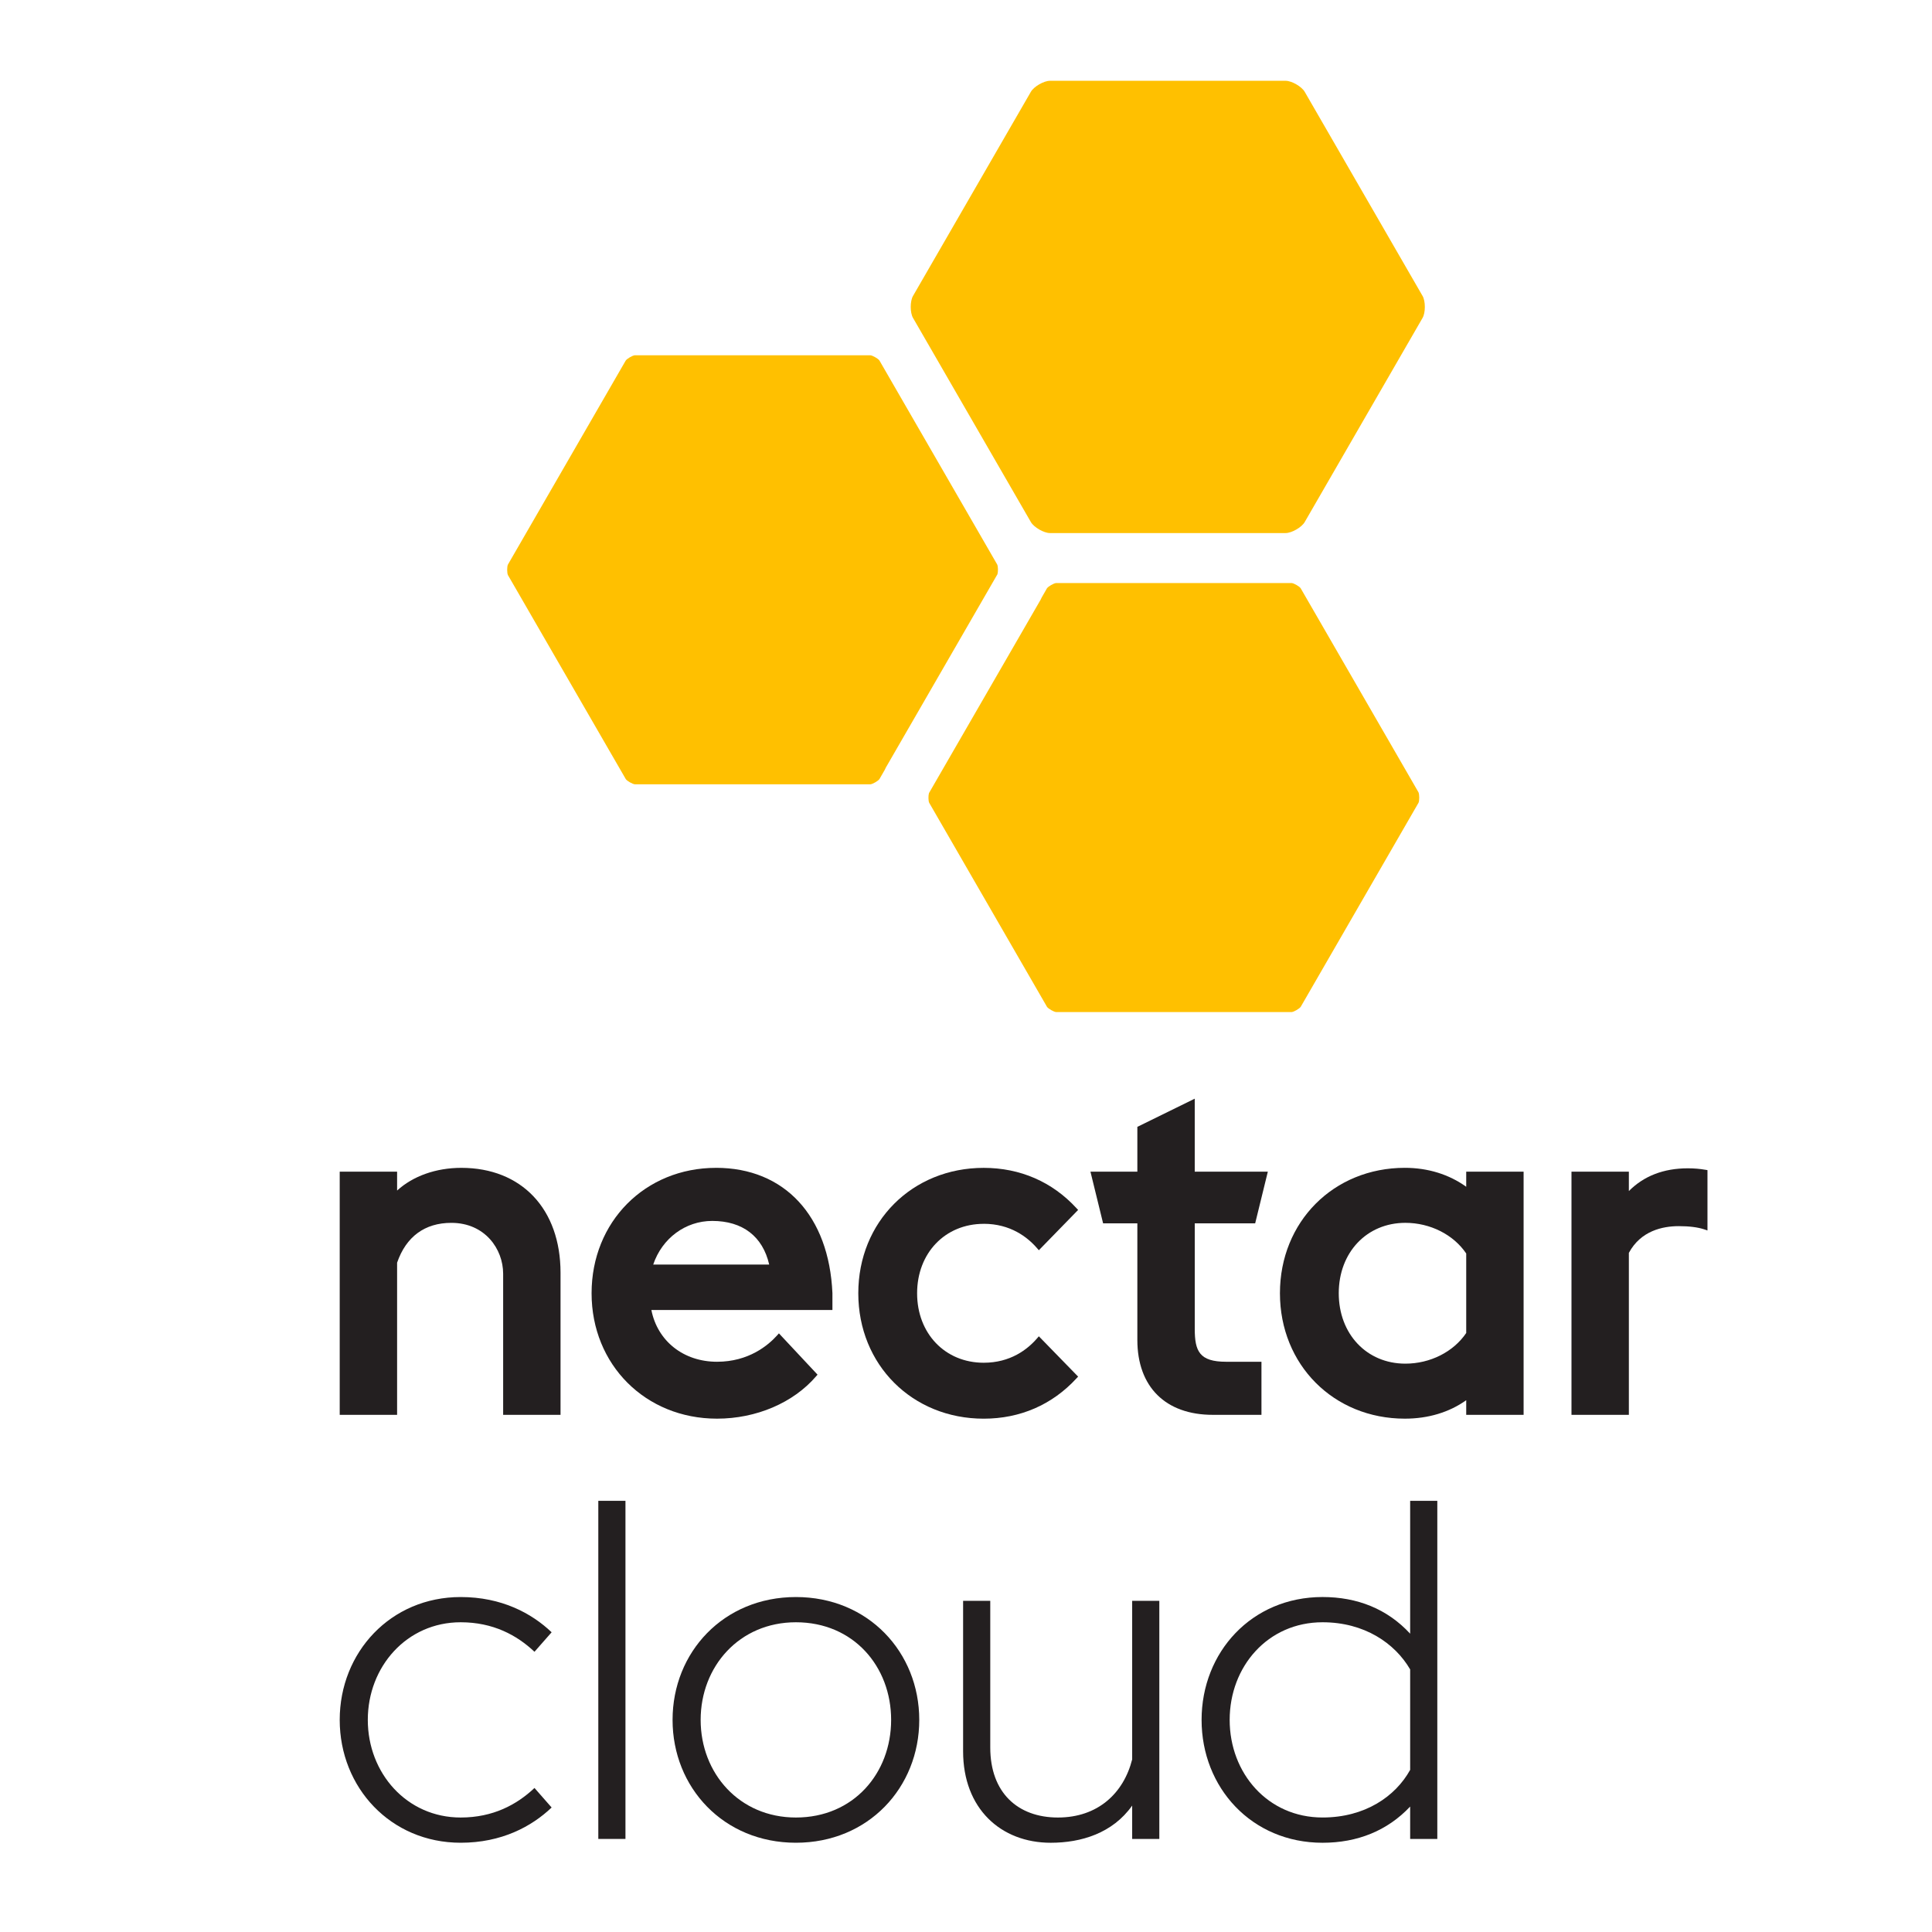
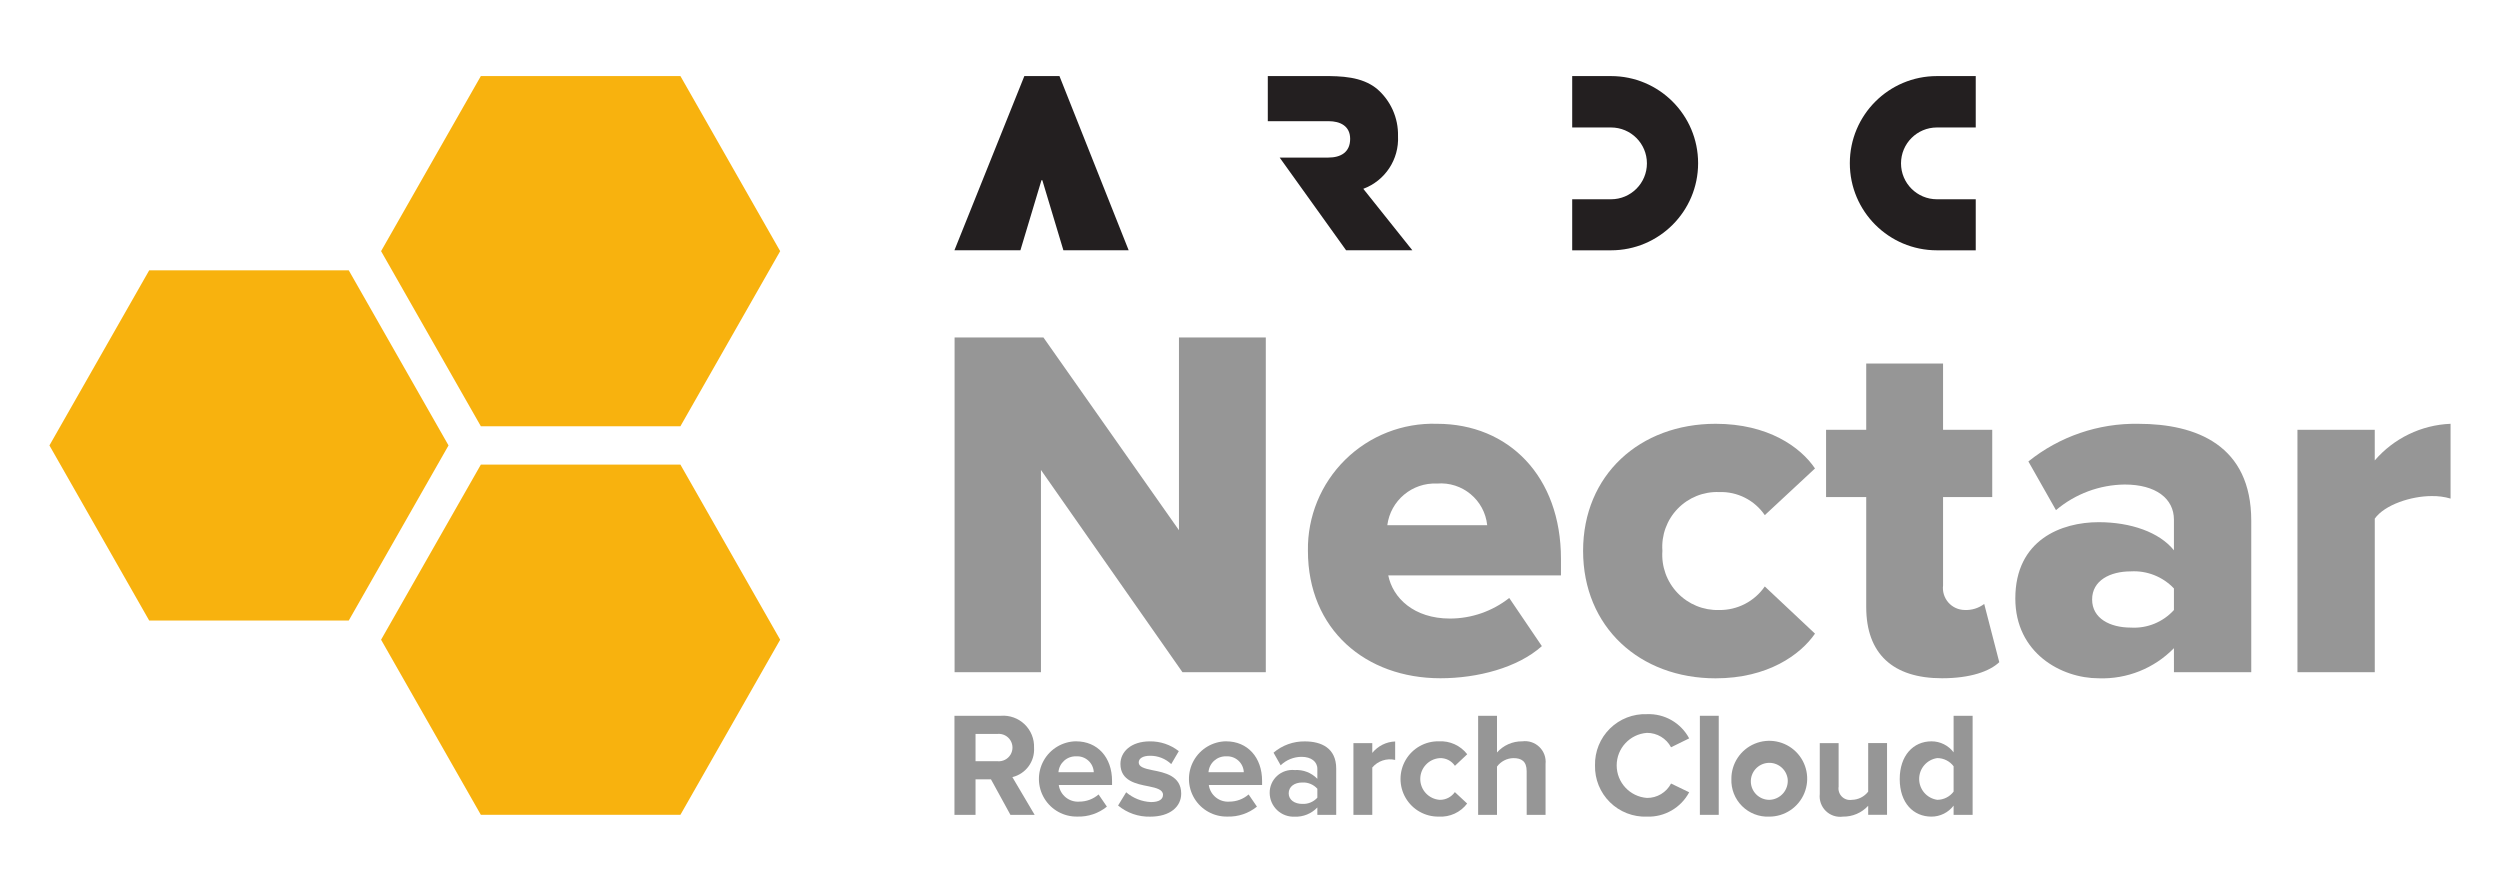
- <svg xmlns="http://www.w3.org/2000/svg" width="100" height="100" viewBox="0 0 100 100" id="svg3965" version="1.1">
-   <defs id="defs3967" />
-   <g id="layer1" transform="translate(-305.5489,-447.6928)">
-     <g id="g4882" transform="matrix(0.925313,0,0,0.925313,24.73525,50.02734)">
-       <path id="path334" style="fill:#ffc000;fill-opacity:1;fill-rule:nonzero;stroke:none" d="m 359.262,461.342 -6.591,-11.416 c -0.07,-0.102 -0.375,-0.278 -0.505,-0.289 l -13.179,0 c -0.131,0.013 -0.432,0.186 -0.506,0.295 l -6.591,11.415 c -0.054,0.114 -0.054,0.465 0.002,0.584 l 6.593,11.414 c 0.07,0.104 0.375,0.279 0.505,0.289 l 13.182,0 c 0.124,-0.01 0.429,-0.185 0.502,-0.292 l 0.296,-0.514 c 0.022,-0.044 0.04,-0.092 0.065,-0.135 l 6.24,-10.809 c 0.04,-0.136 0.039,-0.434 -0.014,-0.541" />
-       <path id="path338" style="fill:#ffc000;fill-opacity:1;fill-rule:nonzero;stroke:none" d="M 383.055,446.319 376.461,434.897 c -0.169,-0.292 -0.725,-0.614 -1.064,-0.614 l -13.188,0 c -0.339,0 -0.896,0.321 -1.064,0.614 l -6.594,11.421 c -0.17,0.292 -0.17,0.935 0,1.228 l 6.594,11.421 c 0.169,0.292 0.725,0.614 1.064,0.614 l 13.188,0 c 0.339,0 0.895,-0.321 1.064,-0.614 l 6.594,-11.421 c 0.169,-0.292 0.169,-0.935 0,-1.228" />
-       <path id="path342" style="fill:#ffc000;fill-opacity:1;fill-rule:nonzero;stroke:none" d="m 375.73,462.378 -13.179,0 c -0.131,0.013 -0.432,0.186 -0.507,0.294 l -0.296,0.516 c -0.022,0.044 -0.04,0.091 -0.065,0.133 l -6.239,10.807 c -0.041,0.136 -0.04,0.434 0.013,0.542 l 6.591,11.416 c 0.071,0.102 0.376,0.279 0.506,0.289 l 13.181,0 c 0.125,-0.01 0.43,-0.186 0.504,-0.294 l 6.591,-11.416 c 0.052,-0.113 0.052,-0.465 -0.004,-0.583 l -6.591,-11.415 c -0.07,-0.104 -0.375,-0.28 -0.505,-0.29" />
+ <svg xmlns="http://www.w3.org/2000/svg" width="140mm" height="50mm" viewBox="0 0 396.848 141.733" version="1.1" id="svg66">
+   <defs id="defs70" />
+   <g id="g4613" transform="matrix(1.626328,0,0,1.626328,-19.83661,-15.58961)">
+     <g id="g12">
+       <polygon id="polygon4" points="105.354,34.015 110.02,34.015 111.795,34.015 113.85,27.174 113.907,27.174 113.934,27.174 115.99,34.015 117.65,34.015 122.362,34.015 115.605,17.008 112.18,17.008 " style="fill:#231f20" />
+       <path id="path6" d="m 177.943,25.512 a 8.5,8.5 0 0 0 -8.5,-8.5 h -3.79 v 5.016 h 3.79 a 3.504,3.504 0 0 1 0,7.008 h -3.79 v 4.982 h 3.79 a 8.5,8.5 0 0 0 8.5,-8.5" style="fill:#231f20" />
+       <path id="path8" d="m 192.752,25.512 a 8.5,8.5 0 0 1 8.5,-8.5 h 3.79 v 5.016 h -3.79 a 3.504,3.504 0 0 0 0,7.008 h 3.79 v 4.982 h -3.79 a 8.5,8.5 0 0 1 -8.5,-8.5" style="fill:#231f20" />
+       <path id="path10" d="m 148.652,22.869 a 5.892,5.892 0 0 0 -2.092,-4.643 c -1.471,-1.172 -3.448,-1.218 -5.24,-1.218 h -5.378 v 4.406 h 5.938 c 1.12,0 2.1,0.465 2.1,1.724 0,1.31 -0.914,1.828 -2.137,1.828 H 137.1 l 6.485,9.049 h 6.466 l -4.788,-6 a 5.209,5.209 0 0 0 3.389,-5.142" style="fill:#231f20" />
    </g>
-     <g id="g4869" transform="matrix(0.925313,0,0,0.925313,24.42665,44.98046)">
-       <path id="path346" style="fill:#231f20;fill-opacity:1;fill-rule:nonzero;stroke:none" d="m 322.816,531.424 c 0,-3.783 2.85,-6.872 6.766,-6.872 2.29,0 3.969,0.905 5.088,1.971 l -0.959,1.091 c -0.986,-0.931 -2.317,-1.651 -4.129,-1.651 -3.01,0 -5.195,2.478 -5.195,5.461 0,2.984 2.185,5.461 5.195,5.461 1.811,0 3.143,-0.72 4.129,-1.653 l 0.959,1.093 c -1.119,1.066 -2.797,1.971 -5.088,1.971 -3.916,0 -6.766,-3.09 -6.766,-6.872" />
-       <path id="path348" style="fill:#231f20;fill-opacity:1;fill-rule:nonzero;stroke:none" d="m 337.281,519.17 1.519,0 0,18.913 -1.519,0 0,-18.913 z" />
-       <path id="path360" style="fill:#231f20;fill-opacity:1;fill-rule:nonzero;stroke:none" d="m 341.435,531.424 c 0,-3.783 2.85,-6.872 6.9,-6.872 4.049,0 6.899,3.09 6.899,6.872 0,3.783 -2.85,6.872 -6.899,6.872 -4.05,0 -6.9,-3.09 -6.9,-6.872 m 12.226,0 c 0,-2.984 -2.104,-5.461 -5.326,-5.461 -3.171,0 -5.329,2.478 -5.329,5.461 0,2.984 2.158,5.461 5.329,5.461 3.223,0 5.326,-2.478 5.326,-5.461" />
-       <path id="path364" style="fill:#231f20;fill-opacity:1;fill-rule:nonzero;stroke:none" d="m 367.143,536.219 c -1.093,1.545 -2.85,2.078 -4.555,2.078 -2.796,0 -4.901,-1.917 -4.901,-5.114 l 0,-8.419 1.519,0 0,8.205 c 0,2.531 1.544,3.916 3.783,3.916 2.237,0 3.676,-1.359 4.155,-3.25 l 0,-8.871 1.519,0 0,13.32 -1.519,0 0,-1.865 z" />
-       <path id="path368" style="fill:#231f20;fill-opacity:1;fill-rule:nonzero;stroke:none" d="m 382.694,536.272 c -1.279,1.359 -2.958,2.025 -4.901,2.025 -3.969,0 -6.766,-3.09 -6.766,-6.872 0,-3.784 2.797,-6.874 6.766,-6.874 1.944,0 3.623,0.666 4.901,2.051 l 0,-7.431 1.519,0 0,18.913 -1.519,0 0,-1.811 z m 0,-2.051 0,-5.62 c -0.853,-1.465 -2.558,-2.638 -4.901,-2.638 -3.064,0 -5.195,2.478 -5.195,5.461 0,2.982 2.131,5.46 5.195,5.46 2.37,0 4.075,-1.173 4.901,-2.664" />
-       <path id="path372" style="fill:#231f20;fill-opacity:1;fill-rule:nonzero;stroke:none" d="m 329.618,500.544 c -1.417,0 -2.706,0.46 -3.592,1.27 l 0,-1.056 -3.21,0 0,13.602 3.21,0 0,-8.51 c 0.502,-1.459 1.55,-2.229 3.033,-2.229 1.883,0 2.899,1.466 2.899,2.845 l 0,7.894 3.21,0 0,-7.947 c 0,-3.565 -2.178,-5.869 -5.549,-5.869" />
-       <path id="path376" style="fill:#231f20;fill-opacity:1;fill-rule:nonzero;stroke:none" d="m 343.868,500.544 c -3.97,0 -6.963,3.015 -6.963,7.015 0,3.999 3.016,7.015 7.015,7.015 2.196,0 4.268,-0.885 5.543,-2.368 l 0.081,-0.094 -2.16,-2.309 -0.102,0.114 c -0.494,0.55 -1.586,1.474 -3.361,1.474 -1.873,0 -3.328,-1.156 -3.671,-2.894 l 10.127,0 0,-0.945 c -0.19,-4.322 -2.683,-7.009 -6.509,-7.009 m -3.515,5.41 c 0.495,-1.468 1.801,-2.44 3.301,-2.44 1.698,0 2.824,0.865 3.186,2.44 l -6.487,0 z" />
-       <path id="path380" style="fill:#231f20;fill-opacity:1;fill-rule:nonzero;stroke:none" d="m 358.839,503.674 c 1.491,0 2.447,0.743 2.986,1.365 l 0.099,0.114 2.197,-2.255 -0.09,-0.096 c -1.359,-1.478 -3.154,-2.257 -5.192,-2.257 -3.999,0 -7.015,3.016 -7.015,7.015 0,3.999 3.016,7.015 7.015,7.015 2.039,0 3.834,-0.78 5.192,-2.257 l 0.09,-0.096 -2.197,-2.255 -0.099,0.114 c -0.539,0.624 -1.495,1.365 -2.986,1.365 -2.159,0 -3.725,-1.634 -3.725,-3.885 0,-2.251 1.566,-3.885 3.725,-3.885" />
-       <path id="path384" style="fill:#231f20;fill-opacity:1;fill-rule:nonzero;stroke:none" d="m 374.025,503.647 0.708,-2.89 -4.089,0 0,-4.082 -3.21,1.576 0,2.506 -2.624,0 0.708,2.89 1.916,0 0,6.524 c 0,2.623 1.576,4.189 4.218,4.189 l 2.724,0 0,-2.969 -1.979,0 c -1.49,0 -1.752,-0.591 -1.752,-1.834 l 0,-5.91 3.381,0 z" />
-       <path id="path388" style="fill:#231f20;fill-opacity:1;fill-rule:nonzero;stroke:none" d="m 385.83,501.602 c -0.966,-0.694 -2.146,-1.059 -3.433,-1.059 -3.984,0 -6.987,3.016 -6.987,7.015 0,4 3.004,7.016 6.987,7.016 1.305,0 2.485,-0.356 3.433,-1.032 l 0,0.819 3.21,0 0,-13.604 -3.21,0 0,0.845 z m 0,3.734 0,4.446 c -0.716,1.059 -2.018,1.715 -3.405,1.715 -2.159,0 -3.725,-1.656 -3.725,-3.939 0,-2.281 1.566,-3.938 3.725,-3.938 1.387,0 2.689,0.656 3.405,1.715" />
-       <path id="path392" style="fill:#231f20;fill-opacity:1;fill-rule:nonzero;stroke:none" d="m 399.212,500.653 c -0.3,-0.054 -0.631,-0.083 -0.985,-0.083 -1.354,0 -2.461,0.429 -3.299,1.272 l 0,-1.085 -3.21,0 0,13.602 3.21,0 0,-9.059 c 0.665,-1.234 1.884,-1.495 2.792,-1.495 0.586,0 1.065,0.061 1.423,0.18 l 0.182,0.061 0,-3.374 -0.114,-0.021 z" />
+     <g id="g26">
+       <path id="path14" d="M 113.8,55.458 V 75.2 h -8.43 V 42.524 h 8.672 l 13.229,18.814 V 42.524 h 8.476 V 75.2 h -8.133 z" style="fill:#969696" />
+       <path id="path16" d="m 152.457,50.951 c 7.007,0 12.1,5.144 12.1,13.179 v 1.618 H 147.7 c 0.441,2.2 2.5,4.213 6.027,4.213 a 9.363,9.363 0 0 0 5.781,-2.009 l 3.185,4.7 c -2.352,2.107 -6.272,3.136 -9.9,3.136 -7.3,0 -12.935,-4.753 -12.935,-12.445 a 12.213,12.213 0 0 1 12.599,-12.392 z m -4.85,9.9 h 9.75 a 4.549,4.549 0 0 0 -4.9,-4.067 4.675,4.675 0 0 0 -4.85,4.064 z" style="fill:#969696" />
+       <path id="path18" d="m 179.652,50.951 c 5.1,0 8.28,2.254 9.7,4.36 l -4.9,4.557 a 5.172,5.172 0 0 0 -4.459,-2.254 5.351,5.351 0 0 0 -5.536,5.733 5.392,5.392 0 0 0 5.536,5.781 5.324,5.324 0 0 0 4.459,-2.3 l 4.9,4.606 c -1.421,2.058 -4.606,4.361 -9.7,4.361 -7.4,0 -12.935,-5 -12.935,-12.445 0,-7.402 5.536,-12.399 12.935,-12.399 z" style="fill:#969696" />
+       <path id="path20" d="M 194.352,68.834 V 58.1 h -3.919 v -6.561 h 3.919 v -6.468 h 7.5 v 6.468 h 4.8 V 58.1 h -4.8 v 8.624 a 2.145,2.145 0 0 0 2.107,2.4 2.932,2.932 0 0 0 1.91,-0.588 l 1.47,5.684 c -0.931,0.882 -2.792,1.568 -5.585,1.568 -4.805,0.004 -7.402,-2.397 -7.402,-6.954 z" style="fill:#969696" />
+       <path id="path22" d="m 224.387,72.852 a 9.771,9.771 0 0 1 -7.349,2.94 c -3.626,0 -8.133,-2.45 -8.133,-7.791 0,-5.732 4.507,-7.447 8.133,-7.447 3.136,0 5.929,0.98 7.349,2.743 v -2.988 c 0,-2.058 -1.763,-3.43 -4.8,-3.43 a 10.557,10.557 0 0 0 -6.713,2.5 l -2.694,-4.752 a 16.682,16.682 0 0 1 10.73,-3.675 c 5.683,0 11.024,2.107 11.024,9.456 V 75.2 h -7.546 z m 0,-5.83 a 5.377,5.377 0 0 0 -4.213,-1.666 c -2.009,0 -3.773,0.881 -3.773,2.743 0,1.862 1.764,2.744 3.773,2.744 a 5.249,5.249 0 0 0 4.213,-1.715 z" style="fill:#969696" />
+       <path id="path24" d="m 236.442,51.539 h 7.546 v 2.988 a 10.314,10.314 0 0 1 7.4,-3.576 v 7.3 a 6.107,6.107 0 0 0 -1.862,-0.245 c -1.96,0 -4.557,0.833 -5.536,2.2 V 75.2 h -7.546 z" style="fill:#969696" />
+     </g>
+     <g id="g36">
+       <g id="g32">
+         <polygon id="polygon28" points="78.608,17.008 59.131,17.008 49.392,34.1 59.131,51.192 78.608,51.192 88.346,34.1 " style="fill:#f8b20e" />
+         <polygon id="polygon30" points="78.608,54.934 59.131,54.934 49.392,72.027 59.131,89.119 78.608,89.119 88.346,72.027 " style="fill:#f8b20e" />
+       </g>
+       <polygon id="polygon34" points="46.236,35.971 26.759,35.971 17.021,53.063 26.759,70.155 46.236,70.155 55.975,53.063 " style="fill:#f8b20e" />
+     </g>
+     <g id="g64">
+       <path id="path38" d="m 108.922,85.656 h -1.507 v 3.464 h -2.058 v -9.669 h 4.522 a 3.011,3.011 0 0 1 3.247,3.117 2.774,2.774 0 0 1 -2.116,2.87 l 2.174,3.682 h -2.363 z m 0.652,-4.436 h -2.159 v 2.667 h 2.159 a 1.338,1.338 0 1 0 0,-2.667 z" style="fill:#969696" />
+       <path id="path40" d="m 117.232,81.945 c 2.087,0 3.507,1.565 3.507,3.856 v 0.406 h -5.2 a 1.888,1.888 0 0 0 2.015,1.623 2.863,2.863 0 0 0 1.87,-0.7 l 0.813,1.189 a 4.366,4.366 0 0 1 -2.885,0.971 3.675,3.675 0 1 1 -0.116,-7.349 z m -1.725,3.015 h 3.449 a 1.621,1.621 0 0 0 -1.724,-1.551 1.682,1.682 0 0 0 -1.725,1.551 z" style="fill:#969696" />
+       <path id="path42" d="m 122.118,86.917 a 4.011,4.011 0 0 0 2.421,0.957 c 0.8,0 1.174,-0.276 1.174,-0.711 0,-0.493 -0.608,-0.666 -1.4,-0.826 -1.2,-0.232 -2.755,-0.522 -2.755,-2.189 0,-1.174 1.029,-2.2 2.87,-2.2 a 4.478,4.478 0 0 1 2.827,0.956 l -0.739,1.262 a 2.953,2.953 0 0 0 -2.073,-0.812 c -0.667,0 -1.1,0.246 -1.1,0.652 0,0.435 0.551,0.595 1.334,0.754 1.2,0.232 2.812,0.551 2.812,2.29 0,1.276 -1.087,2.247 -3.03,2.247 a 4.717,4.717 0 0 1 -3.131,-1.087 z" style="fill:#969696" />
+       <path id="path44" d="m 131.876,81.945 c 2.087,0 3.508,1.565 3.508,3.856 v 0.406 h -5.2 a 1.886,1.886 0 0 0 2.016,1.623 2.865,2.865 0 0 0 1.87,-0.7 l 0.812,1.189 a 4.365,4.365 0 0 1 -2.885,0.971 3.675,3.675 0 1 1 -0.116,-7.349 z m -1.724,3.015 h 3.448 a 1.621,1.621 0 0 0 -1.725,-1.551 1.681,1.681 0 0 0 -1.723,1.551 z" style="fill:#969696" />
+       <path id="path46" d="m 140.779,88.4 a 2.9,2.9 0 0 1 -2.218,0.9 2.333,2.333 0 0 1 -2.436,-2.319 2.218,2.218 0 0 1 2.436,-2.233 2.829,2.829 0 0 1 2.218,0.856 v -0.971 c 0,-0.711 -0.61,-1.175 -1.538,-1.175 a 2.952,2.952 0 0 0 -2.044,0.826 l -0.695,-1.232 a 4.6,4.6 0 0 1 3.059,-1.1 c 1.594,0 3.058,0.638 3.058,2.653 v 4.515 h -1.84 z m 0,-1.827 A 1.843,1.843 0 0 0 139.3,85.964 c -0.725,0 -1.319,0.377 -1.319,1.058 0,0.652 0.594,1.029 1.319,1.029 a 1.843,1.843 0 0 0 1.479,-0.608 z" style="fill:#969696" />
+       <path id="path48" d="m 144.3,82.119 h 1.841 v 0.956 a 3,3 0 0 1 2.232,-1.116 v 1.8 a 2.261,2.261 0 0 0 -2.232,0.739 V 89.12 H 144.3 Z" style="fill:#969696" />
+       <path id="path50" d="m 152.639,81.945 a 3.255,3.255 0 0 1 2.768,1.261 l -1.2,1.13 a 1.7,1.7 0 0 0 -1.478,-0.753 2.041,2.041 0 0 0 0,4.073 1.766,1.766 0 0 0 1.471,-0.756 l 1.2,1.117 a 3.225,3.225 0 0 1 -2.768,1.275 3.675,3.675 0 1 1 0,-7.349 z" style="fill:#969696" />
+       <path id="path52" d="m 161.208,84.858 c 0,-0.971 -0.507,-1.275 -1.3,-1.275 a 2.042,2.042 0 0 0 -1.595,0.826 v 4.711 h -1.841 v -9.669 h 1.841 v 3.581 a 3.241,3.241 0 0 1 2.465,-1.087 2.016,2.016 0 0 1 2.275,2.2 v 4.975 h -1.841 z" style="fill:#969696" />
+       <path id="path54" d="m 167.88,84.293 a 4.893,4.893 0 0 1 5.073,-5 4.465,4.465 0 0 1 4.118,2.363 l -1.769,0.869 a 2.65,2.65 0 0 0 -2.349,-1.406 3.183,3.183 0 0 0 0,6.35 2.622,2.622 0 0 0 2.349,-1.406 l 1.769,0.855 a 4.492,4.492 0 0 1 -4.118,2.377 4.893,4.893 0 0 1 -5.073,-5.002 z" style="fill:#969696" />
+       <path id="path56" d="m 178.116,79.451 h 1.841 v 9.669 h -1.841 z" style="fill:#969696" />
+       <path id="path58" d="m 181.191,85.612 a 3.7,3.7 0 1 1 3.7,3.682 3.545,3.545 0 0 1 -3.7,-3.682 z m 5.494,0 a 1.806,1.806 0 1 0 -1.8,2.044 1.848,1.848 0 0 0 1.8,-2.044 z" style="fill:#969696" />
+       <path id="path60" d="m 194.543,88.236 a 3.273,3.273 0 0 1 -2.464,1.058 2,2 0 0 1 -2.261,-2.2 v -4.975 h 1.84 v 4.247 a 1.126,1.126 0 0 0 1.29,1.29 2.059,2.059 0 0 0 1.595,-0.8 v -4.74 h 1.841 v 7 h -1.841 z" style="fill:#969696" />
+       <path id="path62" d="m 202.881,88.221 a 2.717,2.717 0 0 1 -2.159,1.073 c -1.769,0 -3.1,-1.333 -3.1,-3.667 0,-2.291 1.32,-3.682 3.1,-3.682 a 2.694,2.694 0 0 1 2.159,1.073 v -3.567 h 1.856 v 9.669 h -1.856 z m 0,-3.841 a 2,2 0 0 0 -1.595,-0.8 2.057,2.057 0 0 0 0,4.073 2,2 0 0 0 1.595,-0.8 z" style="fill:#969696" />
    </g>
  </g>
</svg>
